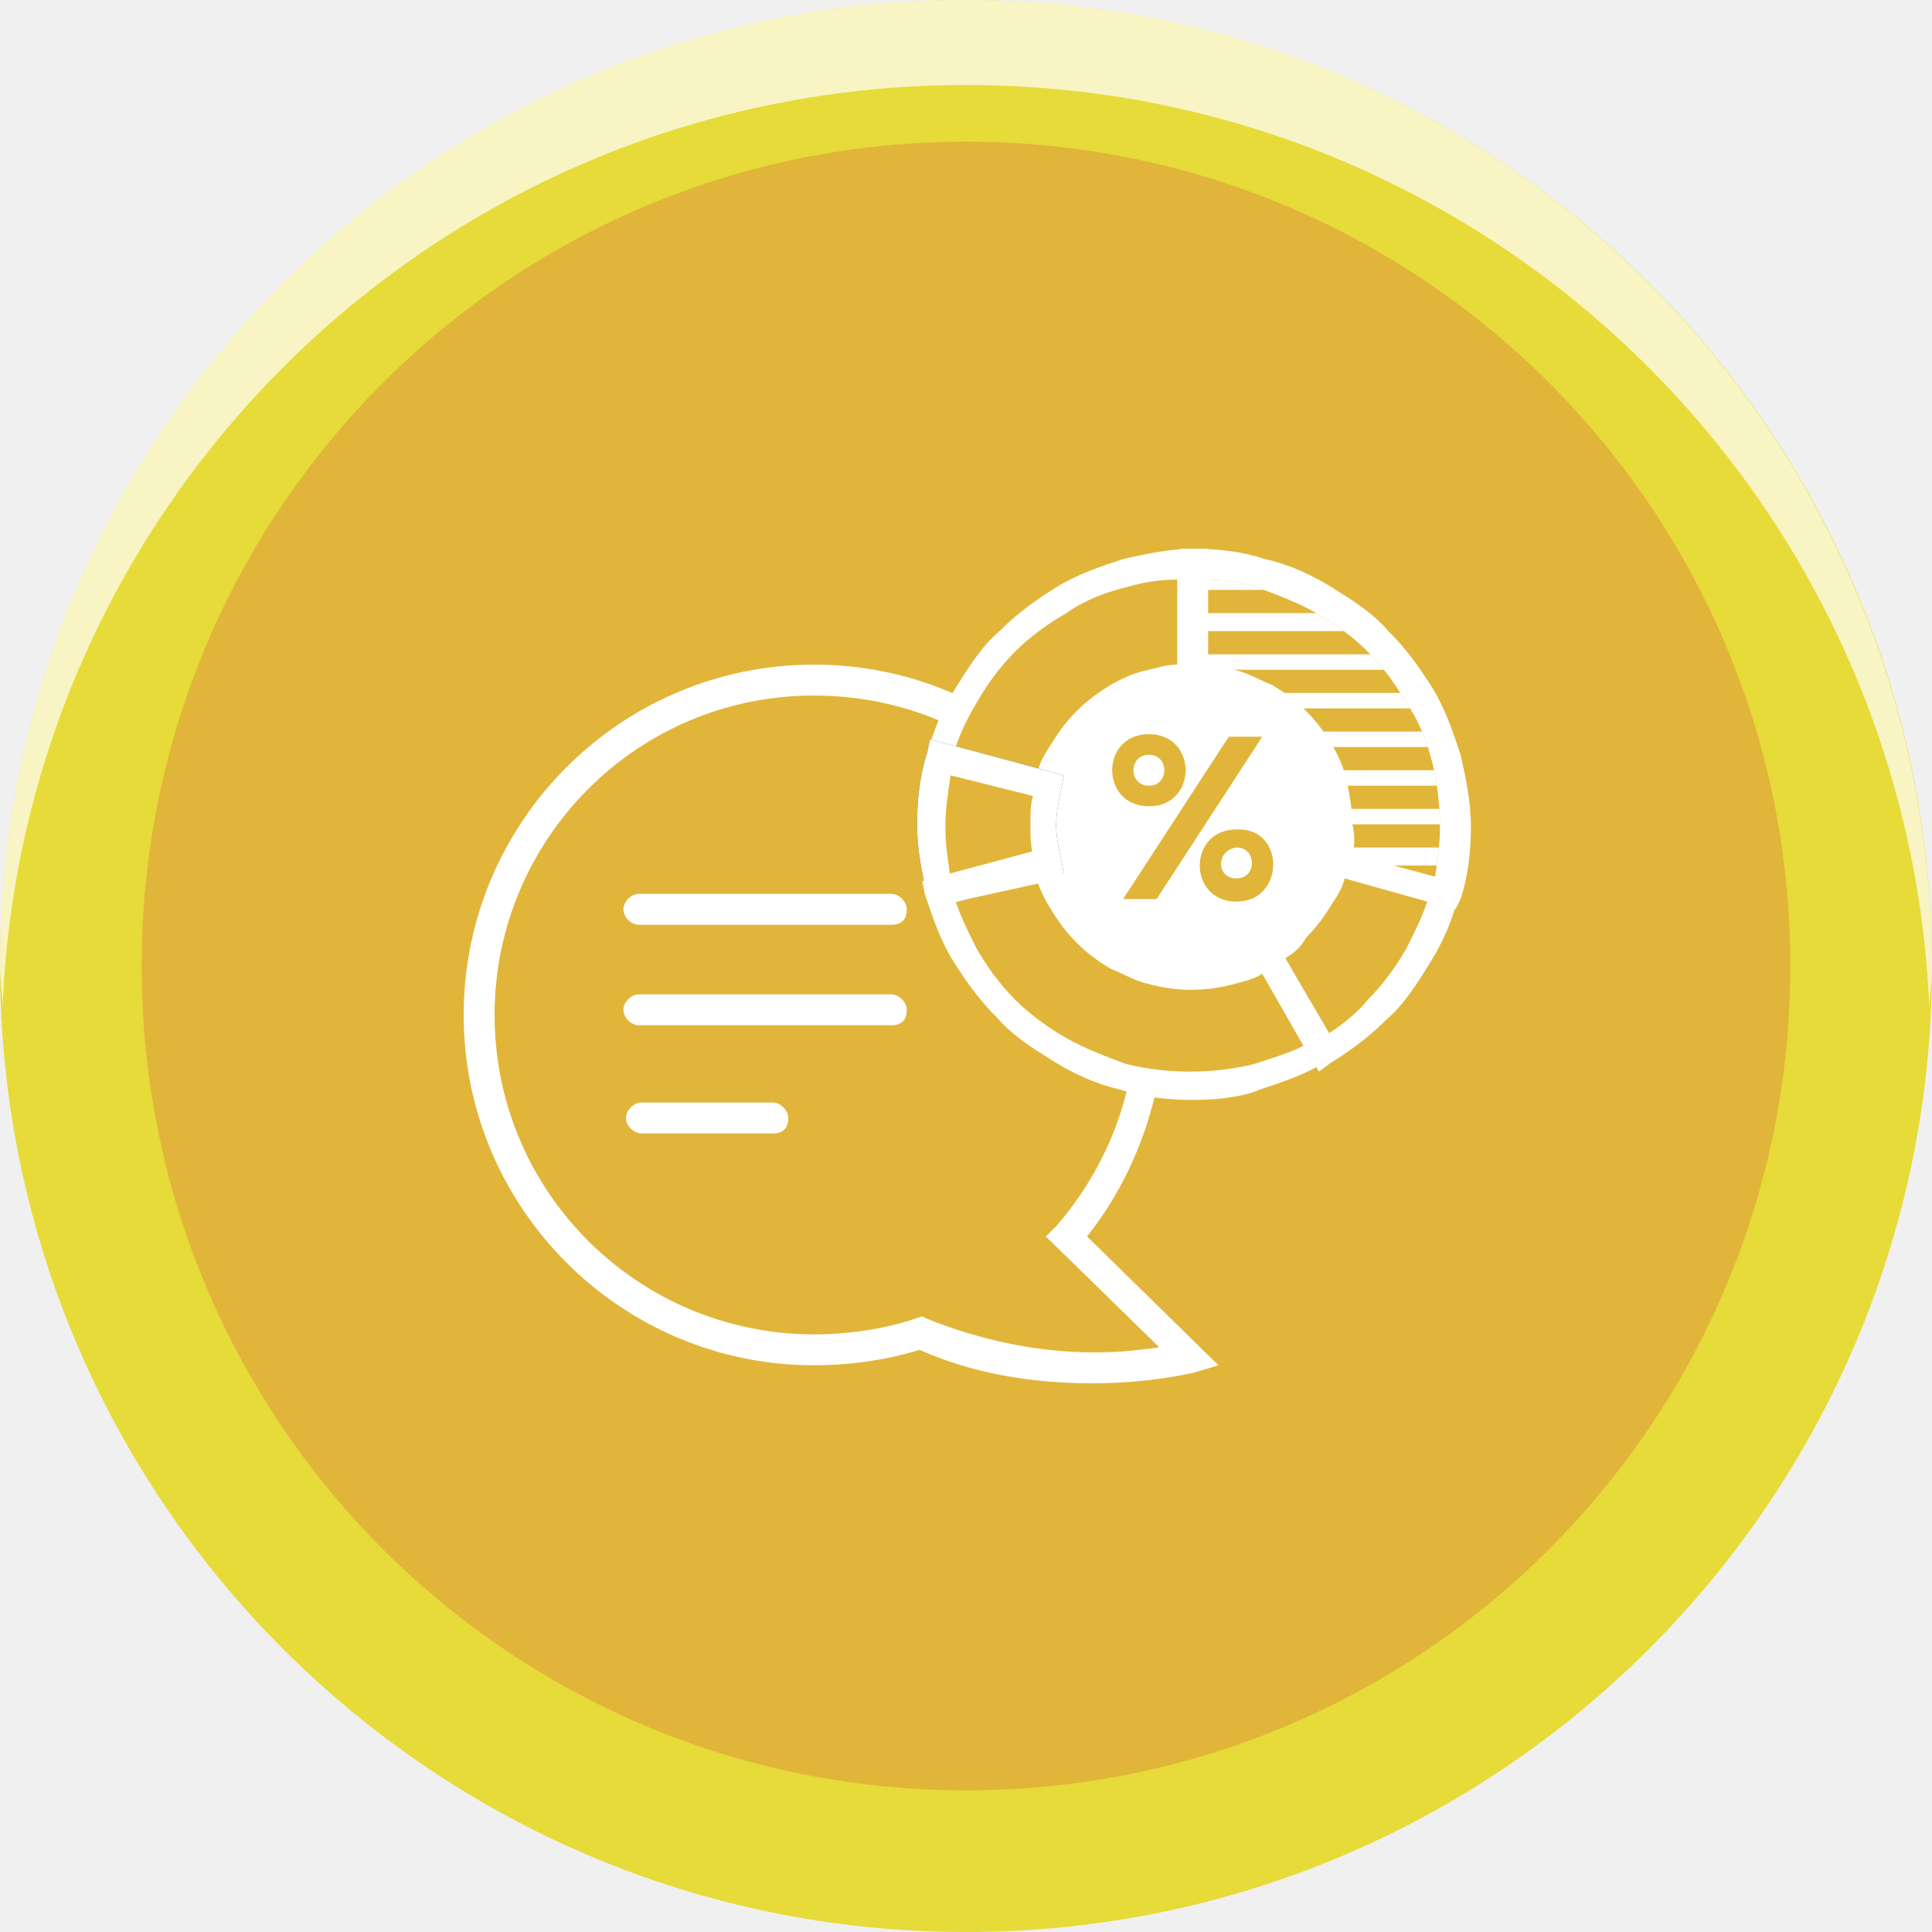
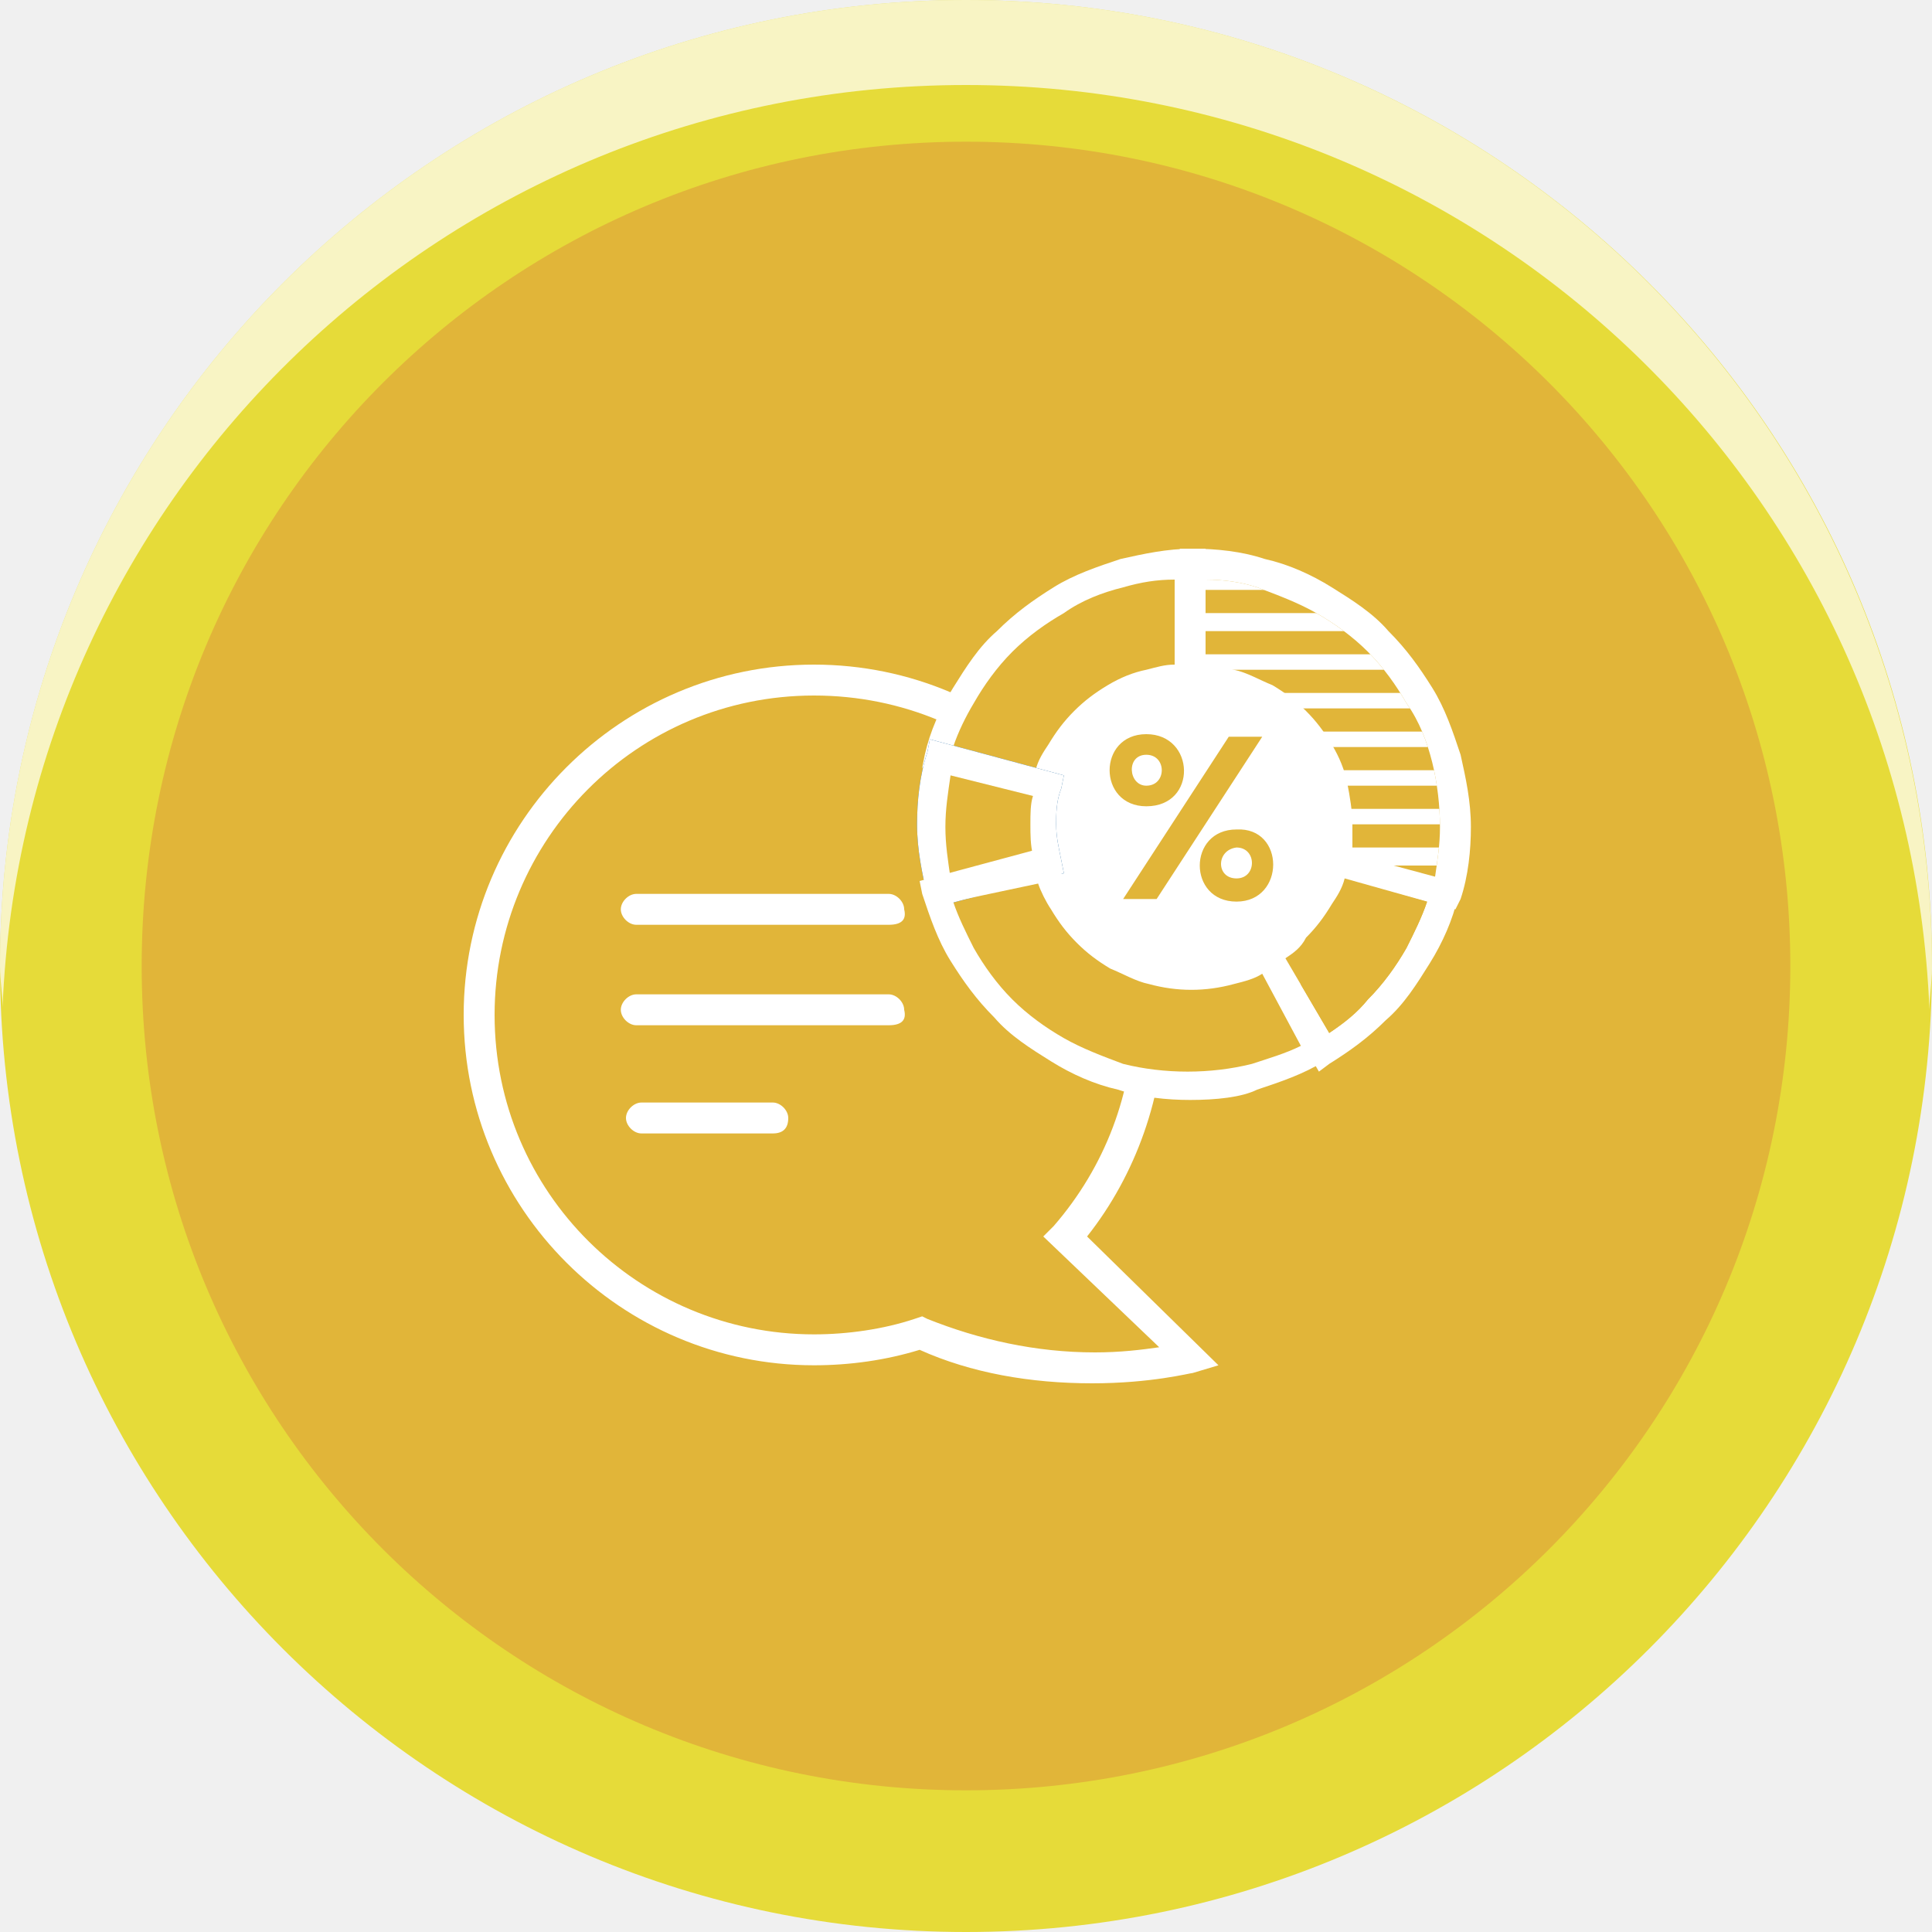
<svg xmlns="http://www.w3.org/2000/svg" version="1.1" id="圖層_1" x="0px" y="0px" viewBox="0 0 75 75" style="enable-background:new 0 0 75 75;" xml:space="preserve">
  <style type="text/css">
	.st0{fill:#E6DB39;}
	.st1{fill:#E1B539;}
	.st2{opacity:0.7;}
	.st3{fill:#FFFFFF;}
	.st4{fill:none;}
	.st5{fill:#3287C9;}
	.st6{fill:#045396;}
</style>
  <g>
    <path class="st0" d="M75,37.5C75,58.2,58.2,75,37.5,75S0,58.2,0,37.5S16.8,0,37.5,0S75,16.8,75,37.5" />
    <path class="st1" d="M69.5,37.5c0,17.7-14.3,32-32,32s-32-14.3-32-32s14.3-32,32-32S69.5,19.8,69.5,37.5" />
    <g class="st2">
      <g>
        <path class="st3" d="M37.5,3.3c20.2,0,36.6,15.9,37.4,35.9c0-0.5,0.1-1.1,0.1-1.6C75,16.8,58.2,0,37.5,0S0,16.8,0,37.5     c0,0.6,0.1,1.1,0.1,1.6C0.9,19.2,17.3,3.3,37.5,3.3" />
        <rect class="st4" width="75" height="39.1" />
      </g>
    </g>
  </g>
  <g>
    <g>
-       <path class="st3" d="M34.6,35.9h-9.8c-0.3,0-0.6-0.3-0.6-0.6c0-0.3,0.3-0.6,0.6-0.6h9.8c0.3,0,0.6,0.3,0.6,0.6    C35.2,35.7,35,35.9,34.6,35.9z" />
-       <path class="st3" d="M34.6,39.8h-9.8c-0.3,0-0.6-0.3-0.6-0.6c0-0.3,0.3-0.6,0.6-0.6h9.8c0.3,0,0.6,0.3,0.6,0.6    C35.2,39.6,35,39.8,34.6,39.8z" />
-       <path class="st3" d="M30,44h-5.1c-0.3,0-0.6-0.3-0.6-0.6c0-0.3,0.3-0.6,0.6-0.6H30c0.3,0,0.6,0.3,0.6,0.6C30.6,43.8,30.4,44,30,44    z" />
+       <path class="st3" d="M34.5,35.9h-9.8c-0.3,0-0.6-0.3-0.6-0.6s0.3-0.6,0.6-0.6h9.8c0.3,0,0.6,0.3,0.6,0.6    C35.2,35.7,35,35.9,34.5,35.9z" />
+       <path class="st3" d="M34.5,39.8h-9.8c-0.3,0-0.6-0.3-0.6-0.6s0.3-0.6,0.6-0.6h9.8c0.3,0,0.6,0.3,0.6,0.6    C35.2,39.6,35,39.8,34.5,39.8z" />
+       <path class="st3" d="M30,44h-5.1c-0.3,0-0.6-0.3-0.6-0.6s0.3-0.6,0.6-0.6H30c0.3,0,0.6,0.3,0.6,0.6C30.6,43.8,30.4,44,30,44z" />
    </g>
    <g>
-       <path class="st3" d="M42.4,53.7c-2.4,0-4.7-0.4-6.7-1.3C34.4,52.8,33,53,31.6,53C24.1,53,18,46.9,18,39.4    c0-7.5,6.1-13.6,13.6-13.6c7.5,0,13.6,6.1,13.6,13.6c0,3.1-1.1,6.2-3,8.6l5.1,5l-1,0.3C46.2,53.3,44.7,53.7,42.4,53.7z M35.8,51.1    l0.2,0.1c2,0.8,4.2,1.3,6.5,1.3c1,0,1.8-0.1,2.5-0.2L40.6,48l0.4-0.4c2-2.3,3.1-5.2,3.1-8.2C44,32.5,38.5,27,31.6,27    c-6.9,0-12.4,5.6-12.4,12.4c0,6.9,5.6,12.4,12.4,12.4c1.3,0,2.7-0.2,3.9-0.6L35.8,51.1z" />
+       <path class="st3" d="M42.4,53.7c-2.4,0-4.7-0.4-6.7-1.3C34.4,52.8,33,53,31.6,53C24.1,53,18,46.9,18,39.4s6.1-13.6,13.6-13.6    s13.6,6.1,13.6,13.6c0,3.1-1.1,6.2-3,8.6l5.1,5l-1,0.3C46.2,53.3,44.7,53.7,42.4,53.7z M35.8,51.1l0.2,0.1c2,0.8,4.2,1.3,6.5,1.3    c1,0,1.8-0.1,2.5-0.2L40.5,48l0.4-0.4c2-2.3,3.1-5.2,3.1-8.2C44,32.5,38.5,27,31.6,27s-12.4,5.6-12.4,12.4    c0,6.9,5.6,12.4,12.4,12.4c1.3,0,2.7-0.2,3.9-0.6L35.8,51.1z" />
    </g>
    <g>
      <path class="st3" d="M53.8,32c0,4.2-3.4,7.5-7.5,7.5s-7.5-3.4-7.5-7.5s3.4-7.5,7.5-7.5S53.8,27.9,53.8,32z" />
      <g>
        <g>
-           <path class="st1" d="M44.6,31.3c-1.9,0-1.9-2.8,0-2.8C46.5,28.5,46.5,31.3,44.6,31.3z M49,28.6l-4.1,6.3h-1.3l4.1-6.3H49z       M44.6,30.5c0.8,0,0.8-1.2,0-1.2C43.8,29.3,43.8,30.5,44.6,30.5z M48,35c-1.9,0-1.9-2.8,0-2.8C49.9,32.1,49.9,35,48,35z       M48,34.1c0.8,0,0.8-1.2,0-1.2C47.2,33,47.2,34.1,48,34.1z" />
+           <path class="st1" d="M44.5,31.3c-1.9,0-1.9-2.8,0-2.8S46.5,31.3,44.5,31.3z M49,28.6l-4.1,6.3h-1.3l4.1-6.3      C47.7,28.6,49,28.6,49,28.6z M44.5,30.5c0.8,0,0.8-1.2,0-1.2S43.8,30.5,44.5,30.5z M48,35c-1.9,0-1.9-2.8,0-2.8      C49.9,32.1,49.9,35,48,35z M48,34.1c0.8,0,0.8-1.2,0-1.2C47.2,33,47.2,34.1,48,34.1z" />
        </g>
        <g>
-           <path class="st3" d="M52.5,33.2l3.2,0.9c0.1-0.7,0.2-1.3,0.2-2c0-0.8-0.1-1.7-0.3-2.5l0,0c-0.2-0.8-0.5-1.6-1-2.3      c-0.4-0.7-0.9-1.4-1.5-2c-0.6-0.6-1.3-1.1-2-1.5c-0.7-0.4-1.5-0.7-2.3-1c-0.6-0.2-1.3-0.3-2-0.3v3.3c0.4,0,0.7,0.1,1.1,0.2      c0.5,0.1,1,0.4,1.5,0.6c0.5,0.3,0.9,0.6,1.3,1c0.4,0.4,0.7,0.8,1,1.3c0.3,0.5,0.5,1,0.6,1.5c0.1,0.5,0.2,1.1,0.2,1.6      C52.6,32.4,52.6,32.8,52.5,33.2z" />
-           <path class="st1" d="M49.2,37.1c-0.4,0.3-0.9,0.4-1.4,0.6c-0.5,0.1-1,0.2-1.5,0.2c-0.5,0-1-0.1-1.5-0.2c-0.5-0.1-1-0.3-1.4-0.6      c-0.4-0.3-0.8-0.6-1.2-0.9c-0.4-0.4-0.7-0.8-0.9-1.2c-0.3-0.4-0.4-0.9-0.6-1.4l-4.2,1.1c0.2,0.9,0.6,1.7,1,2.5      c0.4,0.8,1,1.5,1.6,2.1c0.6,0.6,1.3,1.2,2.1,1.6c0.8,0.4,1.6,0.8,2.5,1c0.8,0.2,1.7,0.3,2.6,0.3c0.9,0,1.8-0.1,2.6-0.3      c0.9-0.2,1.7-0.6,2.5-1L49.2,37.1z" />
-           <path class="st1" d="M43.7,22.2c-0.9,0.2-1.7,0.6-2.5,1c-0.8,0.4-1.5,1-2.1,1.6c-0.6,0.6-1.2,1.3-1.6,2.1      c-0.4,0.8-0.8,1.6-1,2.5l4.2,1.1c0.1-0.5,0.3-1,0.6-1.4c0.3-0.4,0.6-0.8,0.9-1.2c0.4-0.4,0.8-0.7,1.2-0.9      c0.4-0.3,0.9-0.4,1.4-0.6c0.5-0.1,1-0.2,1.5-0.2v-4.4C45.4,21.9,44.5,22,43.7,22.2z" />
+           <path class="st3" d="M52.5,33.2l3.2,0.9c0.1-0.7,0.2-1.3,0.2-2c0-0.8-0.1-1.7-0.3-2.5l0,0c-0.2-0.8-0.5-1.6-1-2.3      c-0.4-0.7-0.9-1.4-1.5-2s-1.3-1.1-2-1.5s-1.5-0.7-2.3-1c-0.6-0.2-1.3-0.3-2-0.3v3.3c0.4,0,0.7,0.1,1.1,0.2      c0.5,0.1,1,0.4,1.5,0.6c0.5,0.3,0.9,0.6,1.3,1c0.4,0.4,0.7,0.8,1,1.3s0.5,1,0.6,1.5s0.2,1.1,0.2,1.6      C52.5,32.4,52.5,32.8,52.5,33.2z" />
+           <path class="st1" d="M49.2,37.1c-0.4,0.3-0.9,0.4-1.4,0.6c-0.5,0.1-1,0.2-1.5,0.2s-1-0.1-1.5-0.2c-0.5-0.1-1-0.3-1.4-0.6      s-0.8-0.6-1.2-0.9c-0.4-0.4-0.7-0.8-0.9-1.2c-0.3-0.4-0.4-0.9-0.6-1.4l-4.2,1.1c0.2,0.9,0.6,1.7,1,2.5s1,1.5,1.6,2.1      s1.3,1.2,2.1,1.6c0.8,0.4,1.6,0.8,2.5,1c0.8,0.2,1.7,0.3,2.6,0.3c0.9,0,1.8-0.1,2.6-0.3c0.9-0.2,1.7-0.6,2.5-1L49.2,37.1z" />
+           <path class="st1" d="M43.7,22.2c-0.9,0.2-1.7,0.6-2.5,1s-1.5,1-2.1,1.6s-1.2,1.3-1.6,2.1c-0.4,0.8-0.8,1.6-1,2.5l4.2,1.1      c0.1-0.5,0.3-1,0.6-1.4s0.6-0.8,0.9-1.2c0.4-0.4,0.8-0.7,1.2-0.9c0.4-0.3,0.9-0.4,1.4-0.6c0.5-0.1,1-0.2,1.5-0.2v-4.4      C45.4,21.9,44.5,22,43.7,22.2z" />
          <g>
            <path class="st1" d="M56.5,32.7c0,0.1,0,0.2-0.1,0.2c-1.5,0-2.9,0-4.4,0c0-0.3,0-0.6,0.1-0.9c1.5,0,2.9,0,4.4,0       C56.5,32.3,56.5,32.5,56.5,32.7z" />
            <path class="st1" d="M46.4,26.3c0-0.1,0-0.2,0-0.3c0.1,0,0.2,0,0.2,0c2.5,0,5.1,0,7.6,0c0.2,0,0.3,0.1,0.4,0.2       c0.1,0.2,0.3,0.4,0.5,0.7c-0.1,0-0.2,0-0.3,0c-1.9,0-3.8,0-5.8,0c-0.1,0-0.2,0-0.2,0c-0.4-0.1-0.8-0.3-1.2-0.4       C47.2,26.3,46.8,26.3,46.4,26.3z" />
            <path class="st1" d="M53.9,25.4c-2.5,0-5,0-7.5,0c0-0.3,0-0.6,0-0.9c0.1,0,0.2,0,0.3,0c2.1,0,4.1,0,6.2,0c0.2,0,0.3,0,0.4,0.2       C53.5,24.8,53.7,25.1,53.9,25.4C54,25.3,53.9,25.3,53.9,25.4z" />
-             <path class="st1" d="M55.8,28.4c-1,0-2,0-3,0c-0.6,0-1.2,0-1.8,0c-0.1,0-0.2-0.1-0.3-0.1c-0.2-0.3-0.5-0.5-0.7-0.8       c0,0,0,0-0.1,0c0.1,0,0.1,0,0.2,0c1.7,0,3.4,0,5.1,0c0.2,0,0.3,0,0.3,0.2C55.6,27.9,55.7,28.1,55.8,28.4z" />
-             <path class="st1" d="M46.4,23.8c0-0.3,0-0.6,0-0.9c0.1,0,0.2,0,0.3,0c1.3,0,2.6,0,3.9,0c0.2,0,0.3,0,0.5,0.1       c0.4,0.2,0.8,0.5,1.2,0.8C50.3,23.8,48.3,23.8,46.4,23.8z" />
-             <path class="st1" d="M51.3,29c0.3,0,0.5,0,0.7,0c1.3,0,2.6,0,3.8,0c0.2,0,0.3,0.1,0.3,0.2c0,0.2,0.1,0.4,0.2,0.7       c-0.1,0-0.2,0-0.2,0c-1.4,0-2.7,0-4.1,0c-0.2,0-0.3-0.1-0.3-0.2C51.5,29.5,51.4,29.3,51.3,29z" />
-             <path class="st1" d="M51.9,30.5c1.5,0,3,0,4.5,0c0,0.3,0.1,0.6,0.1,0.9c-0.1,0-0.2,0-0.3,0c-1.3,0-2.6,0-3.9,0       c-0.2,0-0.3,0-0.3-0.2C52.1,31,52,30.8,51.9,30.5z" />
+             <path class="st1" d="M55.8,28.4c-1,0-2,0-3,0c-0.6,0-1.2,0-1.8,0c-0.1,0-0.2-0.1-0.3-0.1c-0.2-0.3-0.5-0.5-0.7-0.8       c0,0,0,0-0.1,0c0.1,0,0.1,0,0.2,0c1.7,0,3.4,0,5.1,0c0.2,0,0.3,0,0.3,0.2C55.5,27.9,55.7,28.1,55.8,28.4z" />
+             <path class="st1" d="M46.4,23.8c0-0.3,0-0.6,0-0.9c0.1,0,0.2,0,0.3,0c1.3,0,2.6,0,3.9,0c0.2,0,0.3,0,0.5,0.1       c0.4,0.2,0.8,0.5,1.2,0.8C50.2,23.8,48.2,23.8,46.4,23.8z" />
+             <path class="st1" d="M51.2,29c0.3,0,0.5,0,0.7,0c1.3,0,2.6,0,3.8,0c0.2,0,0.3,0.1,0.3,0.2c0,0.2,0.1,0.4,0.2,0.7       c-0.1,0-0.2,0-0.2,0c-1.4,0-2.7,0-4.1,0c-0.2,0-0.3-0.1-0.3-0.2C51.5,29.5,51.4,29.3,51.2,29z" />
+             <path class="st1" d="M51.9,30.5c1.5,0,3,0,4.5,0c0,0.3,0.1,0.6,0.1,0.9c-0.1,0-0.2,0-0.3,0c-1.3,0-2.6,0-3.9,0       c-0.2,0-0.3,0-0.3-0.2C52,31,52,30.8,51.9,30.5z" />
            <path class="st1" d="M56.4,33.6c-0.1,0.3-0.1,0.6-0.2,0.9c-0.5,0-0.9,0-1.4-0.1c-0.9-0.2-1.8-0.5-2.7-0.7c-0.1,0-0.1,0-0.2-0.1       C53.5,33.6,54.9,33.6,56.4,33.6z" />
-             <path class="st5" d="M46.4,22.3c0-0.1,0-0.2,0-0.4c0.9,0,1.8,0.1,2.7,0.4C48.2,22.3,47.3,22.3,46.4,22.3z" />
+             <path class="st5" d="M46.4,22.3c0-0.1,0-0.2,0-0.4c0.9,0,1.8,0.1,2.7,0.4C48.2,22.3,47.2,22.3,46.4,22.3z" />
          </g>
-           <path class="st3" d="M41.1,31.2l-5.2-1.4l0.1-0.5c0.2-0.9,0.6-1.8,1.1-2.6c0.5-0.8,1-1.6,1.7-2.2c0.7-0.7,1.4-1.2,2.2-1.7      c0.8-0.5,1.7-0.8,2.6-1.1l0,0c0.9-0.2,1.8-0.4,2.8-0.4h0.5v5.4h-0.5c-0.5,0-0.9,0.1-1.4,0.2c-0.4,0.1-0.9,0.3-1.3,0.5      c-0.4,0.2-0.8,0.5-1.1,0.8c-0.3,0.3-0.6,0.7-0.8,1.1c-0.2,0.4-0.4,0.8-0.5,1.3L41.1,31.2z M37.1,29l3.2,0.9      c0.1-0.4,0.3-0.7,0.5-1c0.3-0.5,0.6-0.9,1-1.3c0.4-0.4,0.8-0.7,1.3-1c0.5-0.3,1-0.5,1.5-0.6c0.4-0.1,0.7-0.2,1.1-0.2v-3.3      c-0.7,0-1.3,0.1-2,0.3l0,0c-0.8,0.2-1.6,0.5-2.3,1c-0.7,0.4-1.4,0.9-2,1.5c-0.6,0.6-1.1,1.3-1.5,2C37.6,27.8,37.3,28.4,37.1,29z      " />
-           <path class="st3" d="M56.5,35.3l-5.2-1.4l0.1-0.5c0.1-0.4,0.2-0.9,0.2-1.4c0-0.5-0.1-0.9-0.2-1.4c-0.1-0.4-0.3-0.9-0.5-1.3      c-0.2-0.4-0.5-0.8-0.8-1.1c-0.3-0.3-0.7-0.6-1.1-0.8c-0.4-0.2-0.8-0.4-1.3-0.5c-0.4-0.1-0.9-0.2-1.4-0.2h-0.5v-5.4h0.5      c0.9,0,1.9,0.1,2.8,0.4c0.9,0.2,1.8,0.6,2.6,1.1c0.8,0.5,1.6,1,2.2,1.7c0.7,0.7,1.2,1.4,1.7,2.2c0.5,0.8,0.8,1.7,1.1,2.6      c0.2,0.9,0.4,1.8,0.4,2.8c0,0.9-0.1,1.9-0.4,2.8L56.5,35.3z M52.5,33.2l3.2,0.9c0.1-0.7,0.2-1.3,0.2-2c0-0.8-0.1-1.7-0.3-2.5      l0,0c-0.2-0.8-0.5-1.6-1-2.3c-0.4-0.7-0.9-1.4-1.5-2c-0.6-0.6-1.3-1.1-2-1.5c-0.7-0.4-1.5-0.7-2.3-1c-0.6-0.2-1.3-0.3-2-0.3v3.3      c0.4,0,0.7,0.1,1.1,0.2c0.5,0.1,1,0.4,1.5,0.6c0.5,0.3,0.9,0.6,1.3,1c0.4,0.4,0.7,0.8,1,1.3c0.3,0.5,0.5,1,0.6,1.5      c0.1,0.5,0.2,1.1,0.2,1.6C52.6,32.4,52.6,32.8,52.5,33.2z" />
-           <path class="st3" d="M51.2,41.6l-2.7-4.7l0.5-0.3c0.4-0.2,0.8-0.5,1.1-0.8c0.3-0.3,0.6-0.7,0.8-1.1c0.2-0.4,0.4-0.8,0.5-1.3      l0.1-0.5l5.2,1.4l-0.1,0.5c-0.2,0.9-0.6,1.8-1.1,2.6c-0.5,0.8-1,1.6-1.7,2.2c-0.7,0.7-1.4,1.2-2.2,1.7L51.2,41.6z M49.9,37.2      l1.7,2.9c0.6-0.4,1.1-0.8,1.5-1.3c0.6-0.6,1.1-1.3,1.5-2c0.3-0.6,0.6-1.2,0.8-1.8l-3.2-0.9c-0.1,0.4-0.3,0.7-0.5,1      c-0.3,0.5-0.6,0.9-1,1.3C50.5,36.8,50.2,37,49.9,37.2z" />
+           <path class="st3" d="M41,31.2l-5.2-1.4l0.1-0.5c0.2-0.9,0.6-1.8,1.1-2.6c0.5-0.8,1-1.6,1.7-2.2c0.7-0.7,1.4-1.2,2.2-1.7      s1.7-0.8,2.6-1.1l0,0c0.9-0.2,1.8-0.4,2.8-0.4h0.5v5.4h-0.5c-0.5,0-0.9,0.1-1.4,0.2c-0.4,0.1-0.9,0.3-1.3,0.5      c-0.4,0.2-0.8,0.5-1.1,0.8s-0.6,0.7-0.8,1.1s-0.4,0.8-0.5,1.3L41,31.2z M37,29l3.2,0.9c0.1-0.4,0.3-0.7,0.5-1      c0.3-0.5,0.6-0.9,1-1.3s0.8-0.7,1.3-1s1-0.5,1.5-0.6c0.4-0.1,0.7-0.2,1.1-0.2v-3.3c-0.7,0-1.3,0.1-2,0.3l0,0      c-0.8,0.2-1.6,0.5-2.3,1c-0.7,0.4-1.4,0.9-2,1.5s-1.1,1.3-1.5,2C37.5,27.8,37.2,28.4,37,29z" />
+           <path class="st3" d="M56.5,35.3l-5.2-1.4l0.1-0.5c0.1-0.4,0.2-0.9,0.2-1.4c0-0.5-0.1-0.9-0.2-1.4c-0.1-0.4-0.3-0.9-0.5-1.3      s-0.5-0.8-0.8-1.1c-0.3-0.3-0.7-0.6-1.1-0.8c-0.4-0.2-0.8-0.4-1.3-0.5c-0.4-0.1-0.9-0.2-1.4-0.2h-0.5v-5.4h0.5      c0.9,0,1.9,0.1,2.8,0.4c0.9,0.2,1.8,0.6,2.6,1.1s1.6,1,2.2,1.7c0.7,0.7,1.2,1.4,1.7,2.2c0.5,0.8,0.8,1.7,1.1,2.6      c0.2,0.9,0.4,1.8,0.4,2.8c0,0.9-0.1,1.9-0.4,2.8L56.5,35.3z M52.5,33.2l3.2,0.9c0.1-0.7,0.2-1.3,0.2-2c0-0.8-0.1-1.7-0.3-2.5      l0,0c-0.2-0.8-0.5-1.6-1-2.3c-0.4-0.7-0.9-1.4-1.5-2s-1.3-1.1-2-1.5s-1.5-0.7-2.3-1c-0.6-0.2-1.3-0.3-2-0.3v3.3      c0.4,0,0.7,0.1,1.1,0.2c0.5,0.1,1,0.4,1.5,0.6c0.5,0.3,0.9,0.6,1.3,1c0.4,0.4,0.7,0.8,1,1.3s0.5,1,0.6,1.5s0.2,1.1,0.2,1.6      C52.5,32.4,52.5,32.8,52.5,33.2z" />
+           <path class="st3" d="M51.2,41.6l-2.7-4.7l0.5-0.3c0.4-0.2,0.8-0.5,1.1-0.8s0.6-0.7,0.8-1.1c0.2-0.4,0.4-0.8,0.5-1.3l0.1-0.5      l5.2,1.4l-0.1,0.5c-0.2,0.9-0.6,1.8-1.1,2.6s-1,1.6-1.7,2.2c-0.7,0.7-1.4,1.2-2.2,1.7L51.2,41.6z M49.9,37.2l1.7,2.9      c0.6-0.4,1.1-0.8,1.5-1.3c0.6-0.6,1.1-1.3,1.5-2c0.3-0.6,0.6-1.2,0.8-1.8l-3.2-0.9c-0.1,0.4-0.3,0.7-0.5,1      c-0.3,0.5-0.6,0.9-1,1.3C50.5,36.8,50.2,37,49.9,37.2z" />
          <path class="st1" d="M49.9,37.2l1.7,2.9c0.6-0.4,1.1-0.8,1.5-1.3c0.6-0.6,1.1-1.3,1.5-2c0.3-0.6,0.6-1.2,0.8-1.8l-3.2-0.9      c-0.1,0.4-0.3,0.7-0.5,1c-0.3,0.5-0.6,0.9-1,1.3C50.5,36.8,50.2,37,49.9,37.2z" />
-           <path class="st6" d="M36.1,35.3L36,34.8c-0.2-0.9-0.4-1.8-0.4-2.8c0-0.9,0.1-1.9,0.4-2.8l0.1-0.5l5.2,1.4l-0.1,0.5      C41.1,31.1,41,31.6,41,32c0,0.5,0.1,0.9,0.2,1.4l0.1,0.5L36.1,35.3z" />
-           <path class="st3" d="M36.1,35.3L36,34.8c-0.2-0.9-0.4-1.8-0.4-2.8c0-0.9,0.1-1.9,0.4-2.8l0.1-0.5l5.2,1.4l-0.1,0.5      C41.1,31.1,41,31.6,41,32c0,0.5,0.1,0.9,0.2,1.4l0.1,0.5L36.1,35.3z" />
-           <path class="st1" d="M36.9,30.1c-0.1,0.7-0.2,1.3-0.2,2s0.1,1.3,0.2,2l3.2-0.9C40,32.8,40,32.4,40,32s0-0.8,0.1-1.1L36.9,30.1z" />
-           <path class="st3" d="M46.3,42.7c-0.9,0-1.9-0.1-2.8-0.4c-0.9-0.2-1.8-0.6-2.6-1.1c-0.8-0.5-1.6-1-2.2-1.7      c-0.7-0.7-1.2-1.4-1.7-2.2c-0.5-0.8-0.8-1.7-1.1-2.6l-0.1-0.5l5.2-1.4l0.1,0.5c0.1,0.4,0.3,0.9,0.5,1.3c0.2,0.4,0.5,0.8,0.8,1.1      c0.3,0.3,0.7,0.6,1.1,0.8c0.4,0.2,0.8,0.4,1.3,0.5c0.9,0.2,1.8,0.2,2.7,0c0.4-0.1,0.9-0.3,1.3-0.5l0.5-0.3l2.7,4.7l-0.5,0.3      c-0.8,0.5-1.7,0.8-2.6,1.1C48.2,42.6,47.2,42.7,46.3,42.7z M37.1,35c0.2,0.6,0.5,1.2,0.8,1.8c0.4,0.7,0.9,1.4,1.5,2      c0.6,0.6,1.3,1.1,2,1.5c0.7,0.4,1.5,0.7,2.3,1c1.6,0.4,3.4,0.4,5,0c0.6-0.2,1.3-0.4,1.9-0.7L49,37.8c-0.3,0.2-0.7,0.3-1.1,0.4      c-1.1,0.3-2.2,0.3-3.3,0c-0.5-0.1-1-0.4-1.5-0.6c-0.5-0.3-0.9-0.6-1.3-1c-0.4-0.4-0.7-0.8-1-1.3c-0.2-0.3-0.4-0.7-0.5-1L37.1,35      z" />
+           <path class="st6" d="M36,35.3L36,34.8c-0.2-0.9-0.4-1.8-0.4-2.8c0-0.9,0.1-1.9,0.4-2.8l0.1-0.5l5.2,1.4l-0.1,0.5      C41,31.1,41,31.6,41,32c0,0.5,0.1,0.9,0.2,1.4l0.1,0.5L36,35.3z" />
+           <path class="st3" d="M36,35.3L36,34.8c-0.2-0.9-0.4-1.8-0.4-2.8c0-0.9,0.1-1.9,0.4-2.8l0.1-0.5l5.2,1.4l-0.1,0.5      C41,31.1,41,31.6,41,32c0,0.5,0.1,0.9,0.2,1.4l0.1,0.5L36,35.3z" />
+           <path class="st1" d="M36.9,30.1c-0.1,0.7-0.2,1.3-0.2,2c0,0.7,0.1,1.3,0.2,2l3.2-0.9C40,32.8,40,32.4,40,32s0-0.8,0.1-1.1      L36.9,30.1z" />
+           <path class="st3" d="M46.2,42.7c-0.9,0-1.9-0.1-2.8-0.4c-0.9-0.2-1.8-0.6-2.6-1.1s-1.6-1-2.2-1.7c-0.7-0.7-1.2-1.4-1.7-2.2      s-0.8-1.7-1.1-2.6l-0.1-0.5l5.2-1.4l0.1,0.5c0.1,0.4,0.3,0.9,0.5,1.3c0.2,0.4,0.5,0.8,0.8,1.1s0.7,0.6,1.1,0.8      c0.4,0.2,0.8,0.4,1.3,0.5c0.9,0.2,1.8,0.2,2.7,0c0.4-0.1,0.9-0.3,1.3-0.5l0.5-0.3l2.7,4.7l-0.5,0.3c-0.8,0.5-1.7,0.8-2.6,1.1      C48.2,42.6,47.2,42.7,46.2,42.7z M37,35c0.2,0.6,0.5,1.2,0.8,1.8c0.4,0.7,0.9,1.4,1.5,2s1.3,1.1,2,1.5s1.5,0.7,2.3,1      c1.6,0.4,3.4,0.4,5,0c0.6-0.2,1.3-0.4,1.9-0.7L49,37.8c-0.3,0.2-0.7,0.3-1.1,0.4c-1.1,0.3-2.2,0.3-3.3,0c-0.5-0.1-1-0.4-1.5-0.6      c-0.5-0.3-0.9-0.6-1.3-1c-0.4-0.4-0.7-0.8-1-1.3c-0.2-0.3-0.4-0.7-0.5-1L37,35z" />
        </g>
      </g>
    </g>
  </g>
</svg>
